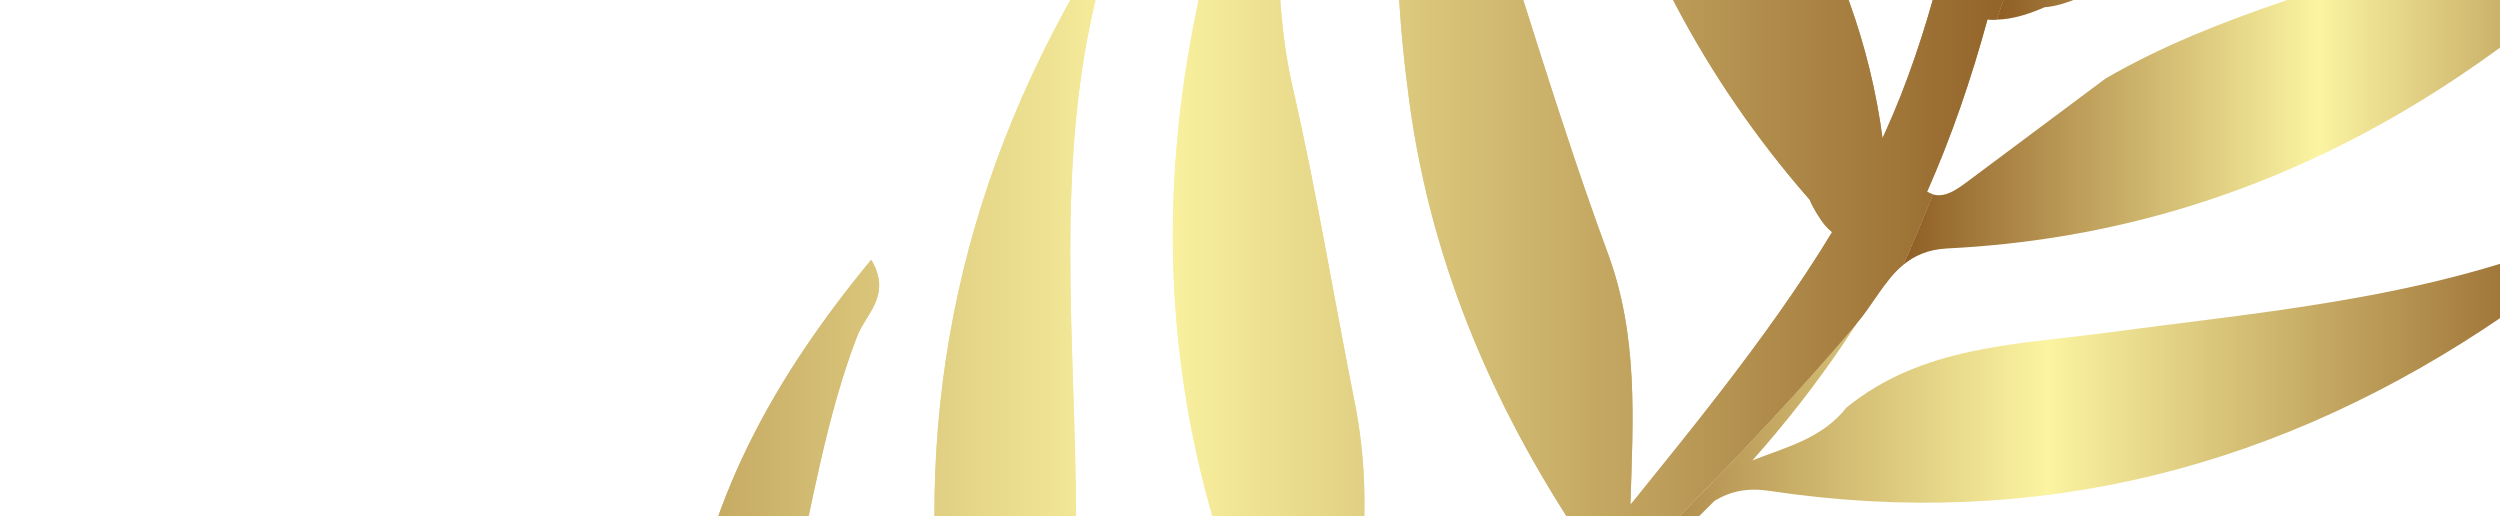
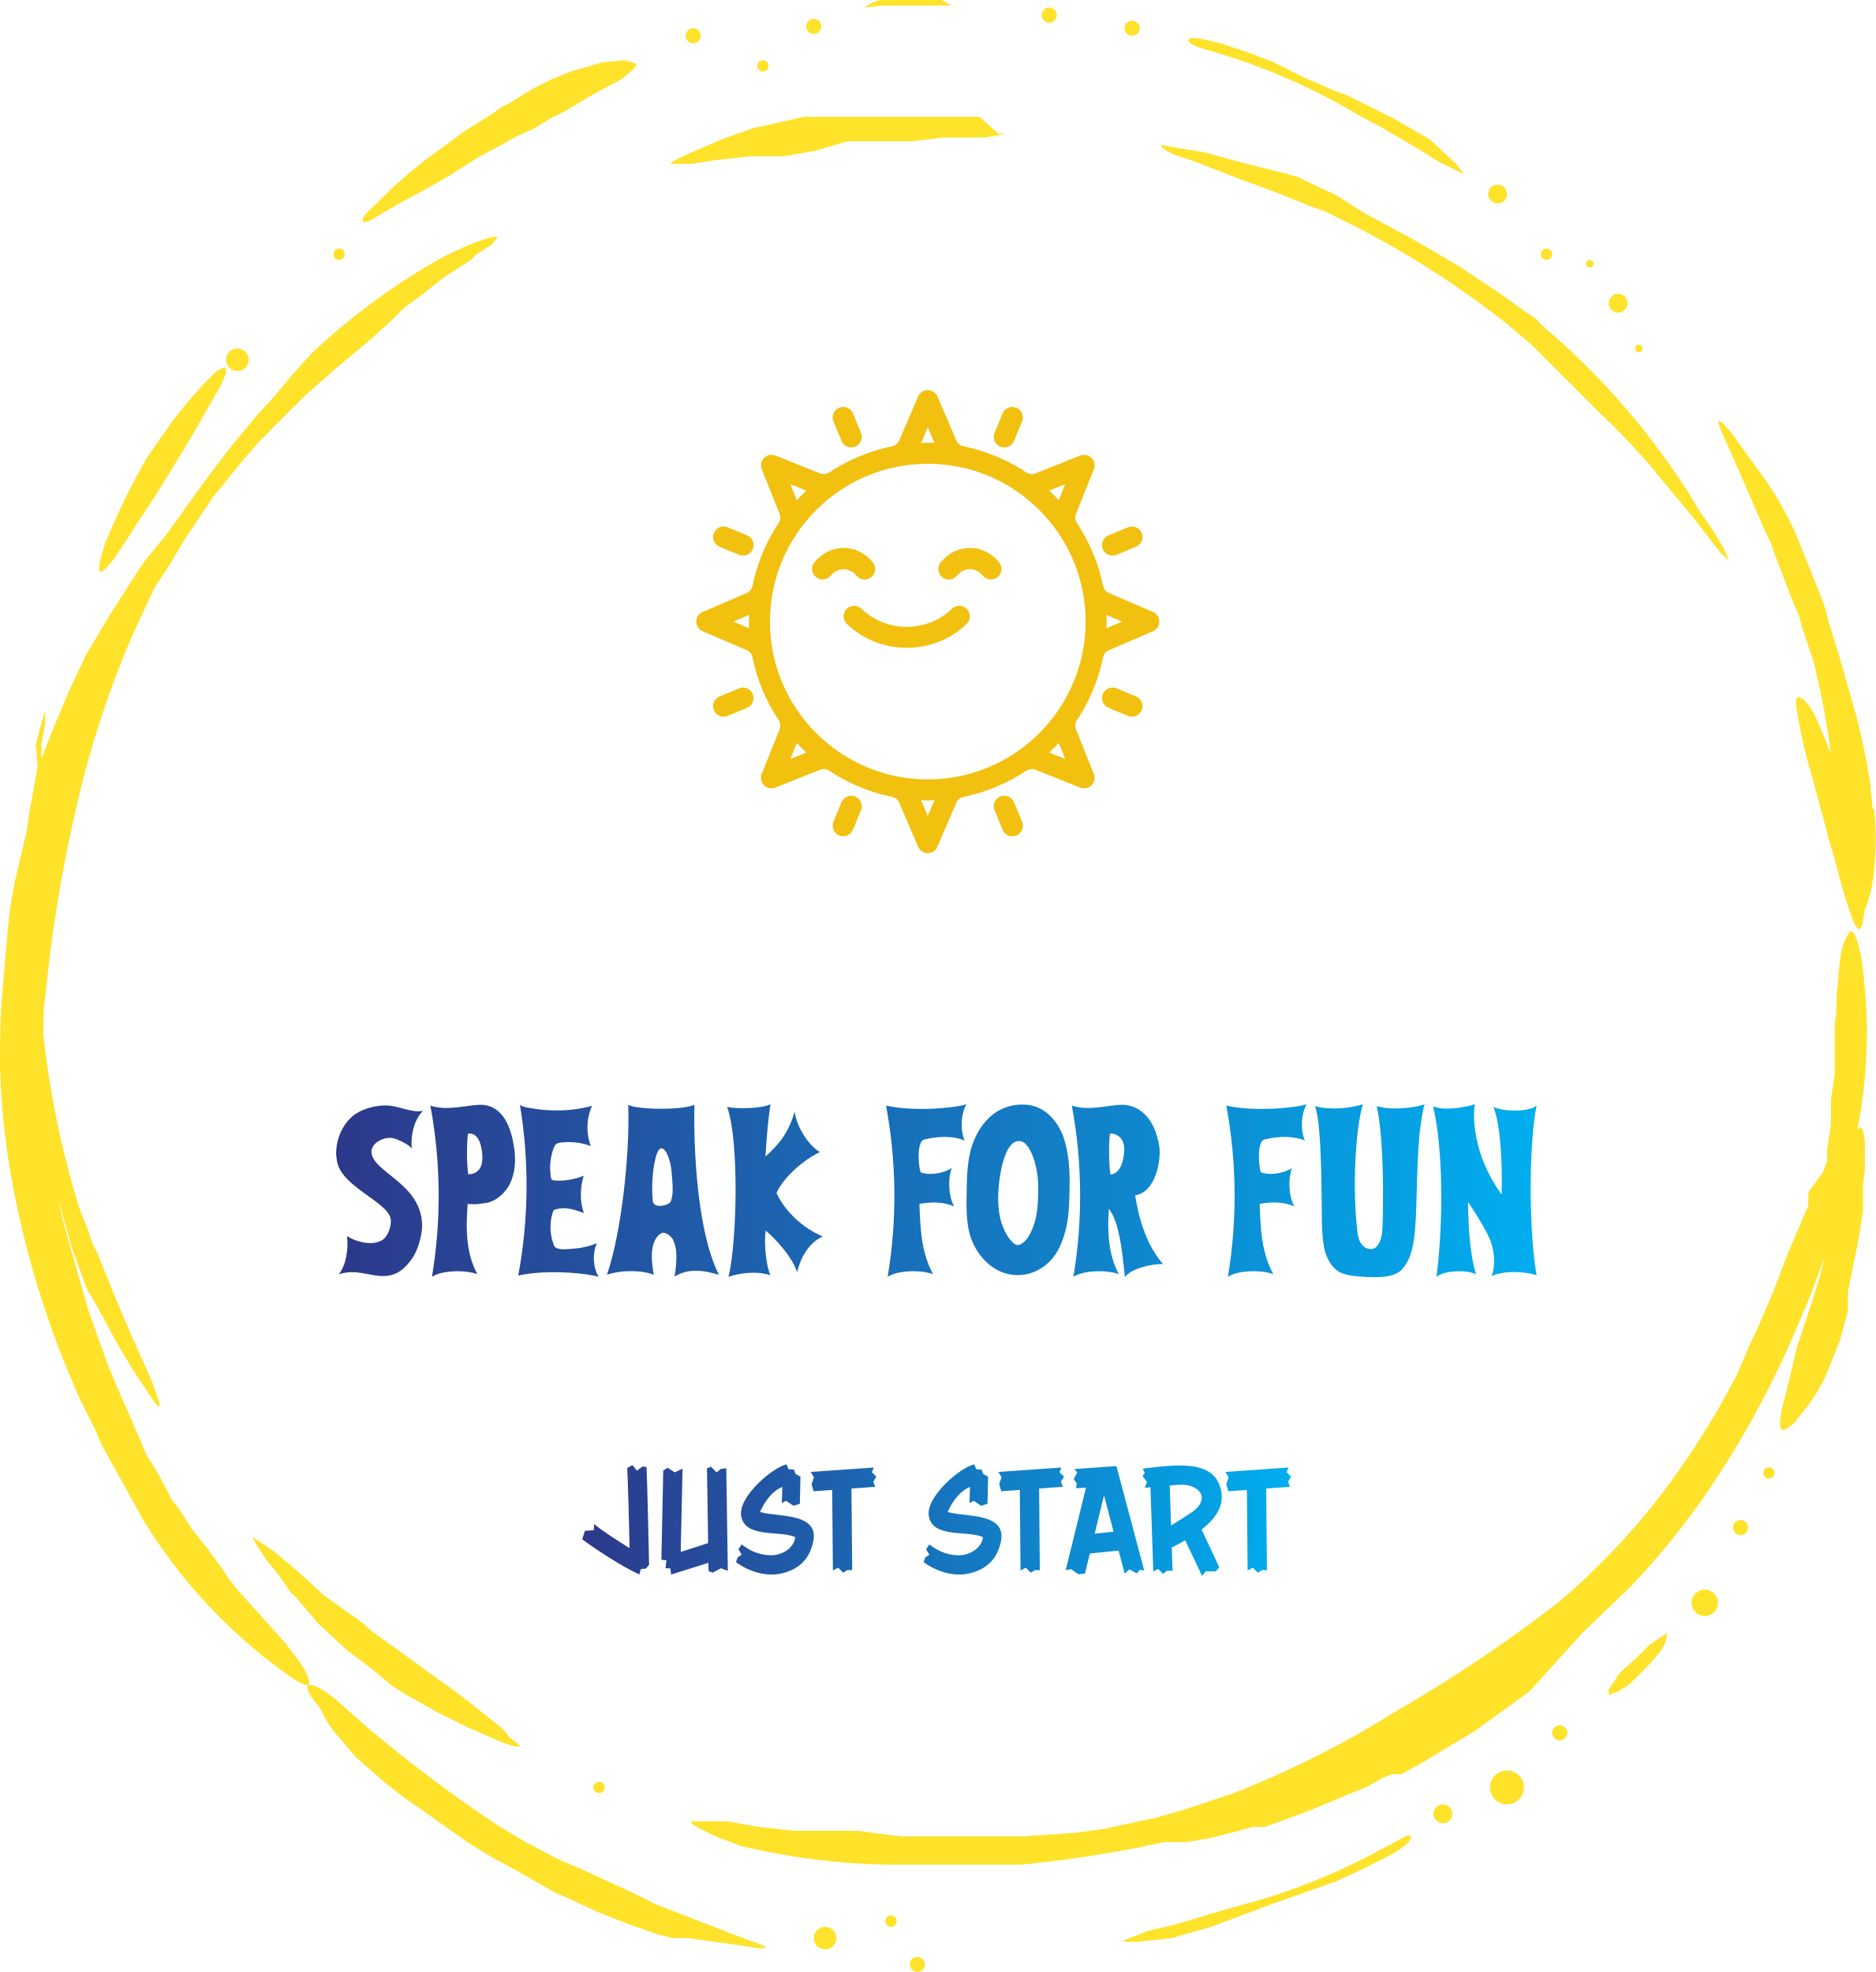
- <svg xmlns="http://www.w3.org/2000/svg" width="403.11" height="83.043" viewBox="0 0 403.11 83.043" class="css-1j8o68f">
+ <svg xmlns="http://www.w3.org/2000/svg" width="312.5" height="328.583" viewBox="0 0 312.5 328.583" class="css-1j8o68f">
  <defs id="SvgjsDefs1001">
    <linearGradient id="SvgjsLinearGradient1015">
-       <stop id="SvgjsStop1016" stop-color="#8f5e25" offset="0" />
-       <stop id="SvgjsStop1017" stop-color="#fbf4a1" offset="0.5" />
-       <stop id="SvgjsStop1018" stop-color="#8f5e25" offset="1" />
+       <stop id="SvgjsStop1016" stop-color="#2d388a" offset="0" />
+       <stop id="SvgjsStop1017" stop-color="#00aeef" offset="1" />
    </linearGradient>
-     <linearGradient id="SvgjsLinearGradient1019">
-       <stop id="SvgjsStop1020" stop-color="#8f5e25" offset="0" />
-       <stop id="SvgjsStop1021" stop-color="#fbf4a1" offset="0.5" />
-       <stop id="SvgjsStop1022" stop-color="#8f5e25" offset="1" />
-     </linearGradient>
-     <linearGradient id="SvgjsLinearGradient1023">
-       <stop id="SvgjsStop1024" stop-color="#8f5e25" offset="0" />
-       <stop id="SvgjsStop1025" stop-color="#fbf4a1" offset="0.5" />
-       <stop id="SvgjsStop1026" stop-color="#8f5e25" offset="1" />
-     </linearGradient>
-     <linearGradient id="SvgjsLinearGradient1027">
-       <stop id="SvgjsStop1028" stop-color="#8f5e25" offset="0" />
-       <stop id="SvgjsStop1029" stop-color="#fbf4a1" offset="0.5" />
-       <stop id="SvgjsStop1030" stop-color="#8f5e25" offset="1" />
+     <linearGradient id="SvgjsLinearGradient1018">
+       <stop id="SvgjsStop1019" stop-color="#2d388a" offset="0" />
+       <stop id="SvgjsStop1020" stop-color="#00aeef" offset="1" />
    </linearGradient>
  </defs>
-   <g id="SvgjsG1009" featurekey="inlineSymbolFeature-0" transform="matrix(4.877545,0,0,5.077545,0.2075456,-250.8877)" fill="url(#SvgjsLinearGradient1023)">
+   <g id="SvgjsG1007" featurekey="rootContainer" transform="matrix(3.138329,0,0,3.138329,0,-0.6276657)" fill="#ffe22a">
+     <g>
+       <path d="M99.4 43.1c0-.4-.1-.8-.1-1.2l-.2-1.2c-.2-1-.4-2-.7-3l-.4-1.4-.4-1.4-.5-1.6-.2-.8-.3-.8-.6-1.5-.6-1.5a13.7 13.7 0 0 0-.8-1.6l-.4-.7-.2-.3-.2-.3-1.8-2.5c-.9-1.1-1-1-.4.3s1.4 3.2 2.1 4.8l.3.6.2.6.5 1.3.5 1.3.3.7.2.7.6 1.8.4 1.8q.3 1.5.5 3c-.3-.7-.6-1.5-.9-2.1s-1.2-1.6-.9-.1l.2 1.1.3 1.3.2.7.2.7.4 1.5.4 1.5.4 1.4c.2.8.4 1.5.6 2.1s.6 1.9.8.8 0-.5.1-.6a7 7 0 0 0 .4-1.4 15.9 15.9 0 0 0 .1-3.9zM20 11.7l1.2-.7 1.3-.7.7-.4.7-.4 1.4-.9 1.3-.7.9-.5.9-.4.8-.5.8-.4 1.5-.9 1.5-.8.6-.5c.1-.1.2-.3.2-.3l-.6-.2-1.2.1-1.7.5-1 .4-1 .5-1.3.8-.4.2-.4.3-.8.5-.8.5-.8.6-1.1.8-1 .8-.9.8-.8.8c-1.1.9-.9 1.3 0 .7zM26.7 92l-1-.8-1.4-1.1-.7-.5-.7-.5-1.5-1.1-1.4-1-.4-.3-.3-.3-.7-.5-.7-.5-.7-.5-1.2-1.1-1.3-1.1-.4-.3-.9-.6.2.4.6.9.5.6.5.7.2.3.3.3 1.2 1.4 1.5 1.4.4.3.4.3.9.7.7.6.8.5 1.6.9 1.6.8 1.6.7c.7.3 1.2.4 1.2.3l-.2-.2-.3-.2zM6.1 29.8l.6-.9.7-1.1.4-.6.4-.6.8-1.3.8-1.3.7-1.2 1.2-2.1c.3-.6.4-1 .2-1l-.4.2-.3.3-.4.4-.8.9-.4.5-.4.5-.7 1-.7 1A37.7 37.7 0 0 0 5.6 29c-.6 1.8-.4 2 .5.8zM64.6 3a33.2 33.2 0 0 1 7.5 3.3l1.3.7 1.2.7 1 .6.8.5 1.2.6c.1 0 .1 0 0-.1l-.3-.4-1.4-1.3L74 6.5l-.8-.4-.8-.4-.8-.4-.8-.3-1.6-.7-1.6-.8-1.3-.5-1.5-.5c-.8-.2-1.6-.4-1.7-.2s.4.4 1.5.7zM46.8.5h3.7L50 .2h-3.2a1.8 1.8 0 0 0-.9.4z" />
+       <path d="M16.4 89.4a3.6 3.6 0 0 0-.6-1.1l-.6-.8-.8-.9-.9-1-.9-1-.4-.5-.2-.3-.2-.3-.8-1.1-.4-.5-.4-.5-.7-1.1-.4-.5-.3-.6-.6-1.1-.2-.3-.2-.3-.3-.7-.3-.7-.3-.7c-.4-.9-.8-1.8-1.2-2.8l-.5-1.4-.5-1.4-.2-.7-.2-.7-.4-1.4q-.6-2-1-4v.2l.4 1.4.5 1.8.8 2.2.4.7.4.7.8 1.5.9 1.5 1 1.5c.4.6.5.5.2-.3l-.3-.8-.4-.9-.8-1.8-.8-1.9-.2-.5-.2-.5-.4-1-.3-.6-.2-.6-.5-1.3a48.8 48.8 0 0 1-1.9-9.2v-.3c0-.5 0-1.1.1-1.6A76 76 0 0 1 4 43.3 52.2 52.2 0 0 1 7 34c.4-.9.8-1.7 1.2-2.6l.8-1.2.7-1.2.8-1.2.8-1.2c.6-.7 1.2-1.5 1.8-2.2l.7-.8.4-.4.4-.4.8-.8.4-.4.2-.2.2-.2 1.7-1.5 1.8-1.5 1.2-1.1.6-.6.7-.5 1.4-1.1L25 14l.3-.3.3-.2.5-.3.3-.4c0-.1-.5 0-1.5.4l-1.3.6a35.5 35.5 0 0 0-7 5.1l-1 1.1-.5.6-.5.6-1 1.1-1 1.2c-1.3 1.6-2.5 3.3-3.7 5L8 29.6l-.4.5-.2.3-.2.3-.7 1.1-.7 1.1-.6 1-.3.5-.3.5-.9 1.9-.8 1.9-.2.5-.2.5-.3.8v-.8l.2-1.1v-.7l-.2.7-.3 1.1.1 1.2-.2 1.1-.2 1.1-.2 1.3-.4 1.7c-.3 1.2-.5 2.4-.6 3.6S.2 52 .1 53.2 0 55.6 0 56.8a40.4 40.4 0 0 0 1 7.9 50.2 50.2 0 0 0 2.4 7.8l.8 1.9.9 1.8.2.5.2.4.5.9.5.9.5.9.6 1.1a28.1 28.1 0 0 0 7.5 8.1c.7.5 1.5 1 1.3.4z" />
+       <path d="M39.7 103.2l-4.9-1.9-.6-.3-.6-.3-1.3-.6-1.3-.6-.7-.3-.7-.3-1.7-.9-1.5-.9a76.3 76.3 0 0 1-6.8-5.1l-1.7-1.5c-1.3-1.1-2-1.1-1.3-.1l.4.5a6.8 6.8 0 0 0 .7 1.2l1.2 1.4 1.6 1.4.9.7 1 .7 2.4 1.7 1.3.8 1.3.7 1.4.8.7.4.7.3 1.5.7 1.5.6 1.7.6.8.2h.8l2.9.4c1.6.3 1.6.1.3-.3zM62.3 8.4l.9.3.8.3 1.8.7 1.9.7.5.2.5.2 1 .4.6.2.6.3 1.2.6a48.6 48.6 0 0 1 7.9 5.1l1.3 1.1.6.6.6.6 1.2 1.2.3.3.3.3.6.6a37.1 37.1 0 0 1 2.6 2.7l2.4 2.9.7.9.7.9.5.5-.3-.7-.6-1-.7-1-.6-1-.6-.9a38.9 38.9 0 0 0-7-7.8l-.5-.5-.6-.4-1.1-.8-.6-.4-.6-.4-1.2-.8-1.2-.7-1.2-.7-1.3-.7-1.3-.7-1.4-.9-2.1-1-.7-.2-.8-.2-1.6-.4-1.8-.5-1.8-.3c-.8-.2-.7 0 .1.4zm36.3 51.8a26.8 26.8 0 0 0 .2-9.2c-.2-.9-.4-1.7-.7-1.2a3.5 3.5 0 0 0-.4 1.2c0 .3-.1.6-.1 1s-.1.7-.1 1.2 0 .9-.1 1.3v2.7l-.2 1.4v1.3l-.2 1.3v.6l-.2.6-.8 1.1v.7l-.3.7-.3.7-.3.7c-.4.9-.7 1.9-1.1 2.8l-.6 1.4-.6 1.3-.3.7-.3.7-.7 1.3a42.9 42.9 0 0 1-3.9 5.8 38.5 38.5 0 0 1-4.9 5 76.1 76.1 0 0 1-8.5 5.7 52.1 52.1 0 0 1-8.7 4.4l-2.7.9-1.4.4-1.4.3-1.4.3-1.4.2-2.9.2h-6.5l-2.3-.3h-3.4l-1.8-.2-1.7-.3h-1.9c-.1.1.4.4 1.3.8l1.3.5a35.5 35.5 0 0 0 8.7 1h6.2c2.1-.2 4.1-.5 6.2-.9l1.4-.3H63l1.2-.2 1.2-.3 1.1-.3h.6l.6-.2 1.9-.7 1.9-.8.5-.2.5-.2.9-.5.5-.2h.5l.9-.5 1.5-.9 1.5-.9 2.9-2.1 2.8-3.1 2.6-2.5a40.3 40.3 0 0 0 4.9-6.3 50.4 50.4 0 0 0 3.8-7.2l.8-1.9.7-1.9.2-.5v-.2l-.4 1.6-.3 1-.3.9-.3.9-.3.9-.4 1.7-.4 1.6a3.5 3.5 0 0 0-.1.7c0 .2 0 .3.1.4s.3-.1.6-.3l.8-1a10.6 10.6 0 0 0 .9-1.5l.4-1 .4-1 .4-1.5v-1l.2-1 .2-1 .2-1 .2-1.3v-1.2c0-.4.1-.8.1-1.2V61c0-.3-.1-1.3-.4-.8zM35.9 8.9h.8l1.3-.2 1.8-.2h1.8l1.7-.3 1.7-.5h3.4l1.7-.2h2.2l1.1-.2H53l-1-.9h-9.3l-.9.2L40 7l-1.7.6-1.6.7c-.7.3-1.1.5-1.1.6zm37.4 89.5a33.3 33.3 0 0 1-7.6 3l-1.4.4-1.3.4-1.1.3-.9.2-1.3.5c-.1.1 0 .1.1.1h.6l1.8-.2 2.1-.6.8-.3.8-.3.8-.3.8-.3 1.7-.6 1.7-.6 1.3-.6 1.4-.7c.8-.4 1.4-.9 1.3-1.1s-.6.2-1.6.7zm14.3-10.9l-.7.7-.9.8-.4.6-.2.3v.3l.5-.2.5-.3a14.4 14.4 0 0 0 1.8-1.9 1.8 1.8 0 0 0 .3-.9z" />
+       <circle cx="43.8" cy="103.1" r=".6" />
+       <circle cx="48.7" cy="104.5" r=".4" />
+       <circle cx="31.8" cy="95.1" r=".3" />
+       <circle cx="47.3" cy="102.2" r=".3" />
+       <circle cx="76.6" cy="96.5" r=".5" />
+       <circle cx="80" cy="95.1" r=".9" />
+       <circle cx="82.8" cy="92.2" r=".4" />
+       <circle cx="90.5" cy="85.3" r=".7" />
+       <circle cx="92.4" cy="81.3" r=".4" />
+       <circle cx="93.9" cy="78.4" r=".3" />
+       <circle cx="43.2" cy="1.6" r=".4" />
+       <circle cx="36.8" cy="2.1" r=".4" />
+       <circle cx="40.5" cy="3.7" r=".3" />
+       <circle cx="55.7" cy="1" r=".4" />
+       <circle cx="60.1" cy="1.7" r=".4" />
+       <circle cx="79.5" cy="10.5" r=".5" />
+       <circle cx="82.1" cy="13.7" r=".3" />
+       <circle cx="85.9" cy="16.3" r=".5" />
+       <circle cx="87" cy="18.7" r=".2" />
+       <circle cx="84.4" cy="14.2" r=".2" />
+       <circle cx="18" cy="13.7" r=".3" />
+       <circle cx="12.6" cy="19.3" r=".6" />
+     </g>
+   </g>
+   <g id="SvgjsG1008" featurekey="symbolFeature-0" transform="matrix(1.753247,0,0,1.753247,116,65)" fill="#f2c00f">
    <g>
      <g>
-         <path d="M38.126,76.032c3.149,6.9,8.575,11.414,15.378,14.324c2.016,0.862,4.113,1.76,6.392,1.831    c0.262-0.139,0.524-0.278,0.785-0.417c0.218,0.123,0.437,0.243,0.661,0.358c-4.939-2.546-8.471-6.68-12.191-10.527    c-2.578-2.667-5.224-5.031-8.777-6.109c-0.748,0.205-1.498,0.383-2.251,0.536C38.124,76.028,38.125,76.03,38.126,76.032z" />
-         <path d="M45.216,73.857c0.827,0.796,1.334,1.882,2.202,2.632c7.161,6.189,15.519,9.196,24.95,9.14    c1.011-0.006,2.261,0.367,3.231-0.509c-0.123-0.183-0.177-0.364-0.269-0.385c-5.894-1.379-10.922-4.573-16.012-7.634    c-3.753-2.258-7.566-4.341-12.133-4.121c0.061-0.031,0.116-0.07,0.177-0.101c-0.918,0.435-1.853,0.835-2.799,1.206    C44.779,74.004,45.002,73.942,45.216,73.857z" />
-         <path d="M49.413,71.649c0.518-0.356,1.026-0.724,1.495-1.14c0.079,0.033,0.156,0.065,0.223,0.096    c4.009,1.859,8.207,2.948,12.641,3.05c2.083,0.256,4.146,0.118,6.198-0.281c4.272-0.399,8.231-1.84,12.511-3.636    c-0.711-0.249-1.057-0.504-1.351-0.453c-5.68,0.965-11.234-0.191-16.827-0.885c-3.641-0.452-7.334-1.011-10.861,0.677    c-0.526,0.428-1.049,0.793-1.546,0.456c0.25-0.273,0.492-0.56,0.72-0.858c1.425-1.015,2.771-2.141,4.026-3.363    c0.54-0.307,1.086-0.418,1.837-0.309c8.8,1.266,16.892-0.719,24.288-5.594c1.049-0.691,2.274-1.198,3.052-2.469    c-0.396,0.032-0.696-0.01-0.944,0.084c-4.949,1.894-10.172,2.295-15.364,2.963c-2.917,0.374-6.002,0.41-8.511,2.366    c-0.812,0.99-2.001,1.258-3.11,1.678c1.081-1.165,2.086-2.4,3-3.695c0.142-0.201,0.278-0.404,0.413-0.607    C57.596,63.927,53.449,67.753,49.413,71.649z" />
-         <path d="M81.586,47.473c-4.016,1.438-8.248,2.331-12.021,4.431c-1.509,1.081-3.017,2.163-4.525,3.244    c-0.448,0.322-0.896,0.636-1.377,0.353c0.064,0.038,0.128,0.064,0.192,0.081c-0.313,0.753-0.638,1.498-0.977,2.236    c-0.003,0.002-0.004,0.005-0.007,0.007c0.366-0.289,0.821-0.494,1.458-0.524c10.456-0.498,18.713-5.463,25.706-12.913    c0.373-0.398,0.319-0.746,0.029-1.272C87.334,44.747,84.636,46.381,81.586,47.473z" />
-         <path d="M19.653,75.022c-0.006-0.019-0.018-0.034-0.025-0.053c0.058,0.165,0.101,0.337,0.109,0.53    c0.1,2.663,1.467,4.882,2.601,7.161c1.23,2.477,5.35,5.87,7.859,6.426c-3.43-4.042-4.944-8.84-7.41-13.128    c0.507,0.155,1.041,0.242,1.542,0.316c1.347,0.2,2.727,0.264,4.084,0.361c0.014,0.042,0.03,0.082,0.043,0.125    c1.562,5.314,4.666,9.574,8.97,12.969c3.049,2.403,6.386,4.295,10.138,5.271c0.301-0.486,0.136-0.75-0.097-0.898    c-2.65-1.686-4.303-4.312-6.338-6.591c-3.203-3.585-5.223-8.245-9.558-10.807c0.41-0.011,0.819-0.038,1.227-0.065    c-1.269,0.028-2.553-0.03-3.852-0.182C25.993,76.112,22.844,75.355,19.653,75.022z" />
-         <path d="M65.963,50.034c0.531-0.004,1.097-0.188,1.589-0.394c0.701-0.041,1.615-0.506,2.077-0.723    c0.187-0.087,0.369-0.187,0.547-0.29c10.881-4.444,19.208-14.474,21.525-21.413c-1.35,0.573-1.979,1.769-2.864,2.607    c-4.504,4.259-9.911,7.232-14.95,10.724c-2.795,1.939-5.161,4.225-6.772,7.223c-0.343,0.309-0.703,0.602-1.085,0.862    c0.2-0.135,0.392-0.28,0.58-0.432C66.394,48.814,66.179,49.426,65.963,50.034z" />
-         <path d="M67.568,41.174c0.15-0.236,0.364-0.451,0.681-0.634c4-2.31,6.901-5.78,9.318-9.594c2.493-3.936,4.079-8.28,4.56-13.027    c-3.546,7.73-11.188,12.461-14.603,20.741c0.006-0.164,0.014-0.328,0.018-0.492c0.009-0.374,0.014-0.763,0.012-1.158    c0.09-1.258,0.115-2.712-0.371-3.889c0.254-0.493,0.625-0.975,1.146-1.45c1.224-1.116,2.05-2.706,2.929-4.157    c3.377-5.576,5.094-11.654,5.326-18.159c0.013-0.39,0.282-0.92-0.323-1.058c-0.475-0.109-0.468,0.302-0.544,0.671    c-1.045,5.017-4.001,9.162-6.249,13.63c-0.834,1.658-1.729,3.308-2.811,5.359c0.472,4.382,0.813,8.782,0.915,13.218L67.568,41.174    z" />
-         <path opacity="0.8" d="M66.654,27.954c-0.078,0.149-0.155,0.295-0.236,0.447C66.5,28.244,66.574,28.107,66.654,27.954    L66.654,27.954z" />
-         <path opacity="0.8" d="M44.122,74.262c0.148-0.056,0.293-0.12,0.44-0.177c-0.445,0.164-0.893,0.322-1.344,0.466    C43.519,74.453,43.823,74.367,44.122,74.262z" />
-         <path opacity="0.8" d="M38.122,76.026C38.123,76.026,38.123,76.026,38.122,76.026c-0.019-0.043-0.038-0.083-0.057-0.122    C38.085,75.943,38.103,75.984,38.122,76.026z" />
-         <path opacity="0.8" d="M61.306,59.729c0.013-0.019,0.026-0.038,0.038-0.057C61.331,59.692,61.318,59.711,61.306,59.729    C61.305,59.73,61.305,59.729,61.306,59.729z" />
-         <path opacity="0.8" d="M47.449,72.839c0.187-0.097,0.357-0.218,0.541-0.321c-0.211,0.118-0.413,0.25-0.629,0.36    C47.391,72.865,47.42,72.853,47.449,72.839z" />
-         <path opacity="0.8" d="M65.96,50.043c0.001-0.003,0.002-0.006,0.003-0.009c-0.102,0.001-0.204,0.006-0.302-0.008    C65.758,50.041,65.859,50.045,65.96,50.043z" />
-         <path opacity="0.8" d="M32.806,76.639c0.004,0,0.009-0.001,0.013-0.001c-0.008,0.001-0.016,0.001-0.024,0.001    C32.799,76.639,32.802,76.639,32.806,76.639z" />
-         <path opacity="0.8" d="M40.383,75.488c-0.071-0.022-0.142-0.047-0.214-0.068c0.071,0.02,0.135,0.049,0.205,0.07    C40.377,75.49,40.38,75.489,40.383,75.488z" />
-         <path opacity="0.8" d="M49.346,71.714c0.022-0.022,0.045-0.043,0.067-0.065c-0.05,0.035-0.095,0.077-0.146,0.111    C49.292,71.744,49.32,71.731,49.346,71.714z" />
-         <path d="M63.856,55.582c-0.064-0.017-0.128-0.043-0.192-0.081c0.812-1.766,1.465-3.597,1.997-5.475    c0.098,0.015,0.2,0.009,0.302,0.008c0.216-0.609,0.431-1.22,0.648-1.834c-0.188,0.151-0.381,0.296-0.58,0.432    c0.226-0.904,0.43-1.819,0.609-2.744c0.254-1.308,0.468-2.627,0.624-3.951c0.033-0.134,0.071-0.266,0.12-0.394    c0.004-0.01,0.01-0.019,0.014-0.029c0.047-0.117,0.1-0.231,0.169-0.341l0.001-0.002c-0.102-4.436-0.443-8.836-0.915-13.218    c-0.08,0.152-0.154,0.29-0.236,0.447C64.011,20.111,59.89,13.07,58.68,5c-0.672,0.25-0.664,0.616-0.699,0.972    c-0.478,4.887-0.224,9.732,1.126,14.458c1.336,4.679,3.219,9.121,6.084,13.122c0.947,1.322,1.203,2.945,0.822,5.008    c-3.284-5.597-7.527-10.158-10.09-15.84c0.131,7.964,3.467,14.448,9.075,19.894c0.029-0.019,0.058-0.032,0.087-0.045    c0.066,0.195,0.128,0.39,0.195,0.584c0.007,0.03,0.013,0.061,0.021,0.091c0.004,0.024,0.009,0.048,0.013,0.073    c-0.025,0.121-0.048,0.242-0.075,0.363c-0.73,3.409-1.474,6.796-2.974,9.963c-0.024,0.051-0.05,0.101-0.074,0.153    c-0.413-2.967-1.452-5.691-3.08-8.309c-1.952-3.141-3.561-6.507-5.163-9.849c-0.82-1.71-0.965-3.707-1.98-5.639    c-1.352,8.205,0.667,17.911,7.815,25.756c0.045,0.106,0.098,0.21,0.161,0.312c0.096,0.159,0.321,0.533,0.56,0.695    c0.006,0.008,0.01,0.017,0.016,0.026c-1.103,1.748-2.357,3.407-3.643,5.013c-0.949,1.184-1.929,2.343-2.904,3.505    c-0.038,0.046-0.078,0.089-0.117,0.135c0.087-2.677,0.27-5.342-0.747-7.99c-1.553-4.042-2.811-8.197-4.215-12.297    c-0.786-2.297-0.716-4.771-1.513-7.092c-1.421,4.841-1.529,9.732-0.822,14.658c0.755,5.265,2.917,9.933,5.96,14.212    c-0.465,0.517-0.917,1.045-1.313,1.612c-2.285,1.429-4.728,2.608-7.269,3.556c0.983-3.245,1.509-6.529,0.801-9.93    c-0.692-3.328-1.258-6.684-2.047-9.987c-0.742-3.098-0.363-6.253-0.613-9.421c-0.256,0.11-0.459,0.132-0.494,0.22    c-3.797,9.583-4.048,19.086,0.723,28.446c0.191,0.374,0.436,0.728,0.535,1.065c-1.144,0.394-2.306,0.741-3.48,1.05    c-0.681,0.133-1.359,0.294-2.019,0.401c-1.231,0.199-2.469,0.323-3.711,0.4c0.042-0.201,0.132-0.433,0.244-0.688    c1.096-2.474,1.654-5.008,1.652-7.791c-0.008-5.621-0.745-11.297,0.751-16.86c0.032-0.118-0.22-0.312-0.38-0.524    c-4.34,7.011-5.877,14.51-4.636,22.576c0.174,1.134,1.247,2.363,0.94,3.358c-1.54,0.057-3.082,0.022-4.621,0    c-0.766-0.011-1.529-0.069-2.289-0.164c-0.311-0.04-0.622-0.107-0.933-0.178c-0.2-0.147-0.434-0.256-0.688-0.337    c0.102-0.256,0.312-0.577,0.62-0.972c1.041-1.334,1.489-3.005,1.886-4.679c0.636-2.684,1.086-5.421,2.121-8.009    c0.277-0.693,1.157-1.292,0.46-2.416c-3.205,3.728-5.548,7.722-6.152,12.601c-0.252,2.034-0.364,2.87-1.083,3.188    c-0.332-0.021-0.649-0.045-0.932-0.09c-1.552-0.249-3.079-0.712-4.578-1.172c-1.353-0.414-2.699-0.852-4.043-1.291    c-1.165-0.381-2.503-0.77-3.519-1.471c-0.048-0.033-0.089,0.031-0.116,0.123c-0.005-0.002-0.01-0.004-0.015-0.006    c0.005,0.003,0.009,0.006,0.014,0.009c-0.04,0.135-0.051,0.332-0.016,0.386c0.591,0.878,1.864,1.201,2.798,1.584    c1.368,0.56,2.788,1.037,4.192,1.504c0.015,0.005,0.03,0.011,0.044,0.015c0.038,0.012,0.075,0.025,0.113,0.038    c1.203,0.399,2.421,0.763,3.653,1.063c0.106,0.118,0.199,0.243,0.285,0.373c0.018,0.028,0.035,0.058,0.052,0.087    c0.069,0.115,0.126,0.237,0.171,0.365c0.007,0.019,0.019,0.034,0.025,0.053c3.191,0.333,6.341,1.09,9.291,1.435    c1.299,0.152,2.583,0.209,3.852,0.182c0.008,0,0.016-0.001,0.024-0.001c0.838-0.056,1.672-0.145,2.507-0.26    c0.094-0.013,0.189-0.028,0.283-0.042c0.818-0.119,1.636-0.259,2.456-0.432c0.019,0.038,0.038,0.079,0.057,0.122    c0.753-0.153,1.503-0.331,2.251-0.536c-0.07-0.021-0.134-0.05-0.205-0.07c0.74-0.182,1.487-0.389,2.232-0.609    c0.274-0.081,0.545-0.173,0.817-0.261c0.452-0.145,0.899-0.302,1.344-0.466c0.947-0.371,1.881-0.77,2.799-1.206    c0.216-0.111,0.417-0.242,0.629-0.36c0.433-0.242,0.867-0.484,1.277-0.758c0.051-0.034,0.095-0.076,0.146-0.111    c4.036-3.897,8.183-7.722,11.892-11.919c0.013-0.019,0.026-0.038,0.039-0.057c0.126-0.139,0.241-0.288,0.354-0.44    c0.093-0.126,0.185-0.254,0.277-0.382c0.037-0.052,0.076-0.104,0.113-0.156c0.1-0.138,0.205-0.272,0.314-0.401    c0.019-0.022,0.036-0.046,0.055-0.068c0.127-0.145,0.263-0.28,0.415-0.401c0.003-0.002,0.004-0.005,0.007-0.007    C63.218,57.08,63.543,56.334,63.856,55.582z" />
-         <path opacity="0.8" d="M63.856,55.582c-0.064-0.017-0.128-0.043-0.192-0.081c0.812-1.766,1.465-3.597,1.997-5.475    c0.098,0.015,0.2,0.009,0.302,0.008c0.216-0.609,0.431-1.22,0.648-1.834c-0.188,0.151-0.381,0.296-0.58,0.432    c0.226-0.904,0.43-1.819,0.609-2.744c0.254-1.308,0.468-2.627,0.624-3.951c0.033-0.134,0.071-0.266,0.12-0.394    c0.004-0.01,0.01-0.019,0.014-0.029c0.047-0.117,0.1-0.231,0.169-0.341l0.001-0.002c-0.102-4.436-0.443-8.836-0.915-13.218    c-0.08,0.152-0.154,0.29-0.236,0.447C64.011,20.111,59.89,13.07,58.68,5c-0.672,0.25-0.664,0.616-0.699,0.972    c-0.478,4.887-0.224,9.732,1.126,14.458c1.336,4.679,3.219,9.121,6.084,13.122c0.947,1.322,1.203,2.945,0.822,5.008    c-3.284-5.597-7.527-10.158-10.09-15.84c0.131,7.964,3.467,14.448,9.075,19.894c0.029-0.019,0.058-0.032,0.087-0.045    c0.066,0.195,0.128,0.39,0.195,0.584c0.007,0.03,0.013,0.061,0.021,0.091c0.004,0.024,0.009,0.048,0.013,0.073    c-0.025,0.121-0.048,0.242-0.075,0.363c-0.73,3.409-1.474,6.796-2.974,9.963c-0.024,0.051-0.05,0.101-0.074,0.153    c-0.413-2.967-1.452-5.691-3.08-8.309c-1.952-3.141-3.561-6.507-5.163-9.849c-0.82-1.71-0.965-3.707-1.98-5.639    c-1.352,8.205,0.667,17.911,7.815,25.756c0.045,0.106,0.098,0.21,0.161,0.312c0.096,0.159,0.321,0.533,0.56,0.695    c0.006,0.008,0.01,0.017,0.016,0.026c-1.103,1.748-2.357,3.407-3.643,5.013c-0.949,1.184-1.929,2.343-2.904,3.505    c-0.038,0.046-0.078,0.089-0.117,0.135c0.087-2.677,0.27-5.342-0.747-7.99c-1.553-4.042-2.811-8.197-4.215-12.297    c-0.786-2.297-0.716-4.771-1.513-7.092c-1.421,4.841-1.529,9.732-0.822,14.658c0.755,5.265,2.917,9.933,5.96,14.212    c-0.465,0.517-0.917,1.045-1.313,1.612c-2.285,1.429-4.728,2.608-7.269,3.556c0.983-3.245,1.509-6.529,0.801-9.93    c-0.692-3.328-1.258-6.684-2.047-9.987c-0.742-3.098-0.363-6.253-0.613-9.421c-0.256,0.11-0.459,0.132-0.494,0.22    c-3.797,9.583-4.048,19.086,0.723,28.446c0.191,0.374,0.436,0.728,0.535,1.065c-1.144,0.394-2.306,0.741-3.48,1.05    c-0.681,0.133-1.359,0.294-2.019,0.401c-1.231,0.199-2.469,0.323-3.711,0.4c0.042-0.201,0.132-0.433,0.244-0.688    c1.096-2.474,1.654-5.008,1.652-7.791c-0.008-5.621-0.745-11.297,0.751-16.86c0.032-0.118-0.22-0.312-0.38-0.524    c-4.34,7.011-5.877,14.51-4.636,22.576c0.174,1.134,1.247,2.363,0.94,3.358c-1.54,0.057-3.082,0.022-4.621,0    c-0.766-0.011-1.529-0.069-2.289-0.164c-0.311-0.04-0.622-0.107-0.933-0.178c-0.2-0.147-0.434-0.256-0.688-0.337    c0.102-0.256,0.312-0.577,0.62-0.972c1.041-1.334,1.489-3.005,1.886-4.679c0.636-2.684,1.086-5.421,2.121-8.009    c0.277-0.693,1.157-1.292,0.46-2.416c-3.205,3.728-5.548,7.722-6.152,12.601c-0.252,2.034-0.364,2.87-1.083,3.188    c-0.332-0.021-0.649-0.045-0.932-0.09c-1.552-0.249-3.079-0.712-4.578-1.172c-1.353-0.414-2.699-0.852-4.043-1.291    c-1.165-0.381-2.503-0.77-3.519-1.471c-0.048-0.033-0.089,0.031-0.116,0.123c-0.005-0.002-0.01-0.004-0.015-0.006    c0.005,0.003,0.009,0.006,0.014,0.009c-0.04,0.135-0.051,0.332-0.016,0.386c0.591,0.878,1.864,1.201,2.798,1.584    c1.368,0.56,2.788,1.037,4.192,1.504c0.015,0.005,0.03,0.011,0.044,0.015c0.038,0.012,0.075,0.025,0.113,0.038    c1.203,0.399,2.421,0.763,3.653,1.063c0.106,0.118,0.199,0.243,0.285,0.373c0.018,0.028,0.035,0.058,0.052,0.087    c0.069,0.115,0.126,0.237,0.171,0.365c0.007,0.019,0.019,0.034,0.025,0.053c3.191,0.333,6.341,1.09,9.291,1.435    c1.299,0.152,2.583,0.209,3.852,0.182c0.008,0,0.016-0.001,0.024-0.001c0.838-0.056,1.672-0.145,2.507-0.26    c0.094-0.013,0.189-0.028,0.283-0.042c0.818-0.119,1.636-0.259,2.456-0.432c0.019,0.038,0.038,0.079,0.057,0.122    c0.753-0.153,1.503-0.331,2.251-0.536c-0.07-0.021-0.134-0.05-0.205-0.07c0.74-0.182,1.487-0.389,2.232-0.609    c0.274-0.081,0.545-0.173,0.817-0.261c0.452-0.145,0.899-0.302,1.344-0.466c0.947-0.371,1.881-0.77,2.799-1.206    c0.216-0.111,0.417-0.242,0.629-0.36c0.433-0.242,0.867-0.484,1.277-0.758c0.051-0.034,0.095-0.076,0.146-0.111    c4.036-3.897,8.183-7.722,11.892-11.919c0.013-0.019,0.026-0.038,0.039-0.057c0.126-0.139,0.241-0.288,0.354-0.44    c0.093-0.126,0.185-0.254,0.277-0.382c0.037-0.052,0.076-0.104,0.113-0.156c0.1-0.138,0.205-0.272,0.314-0.401    c0.019-0.022,0.036-0.046,0.055-0.068c0.127-0.145,0.263-0.28,0.415-0.401c0.003-0.002,0.004-0.005,0.007-0.007    C63.218,57.08,63.543,56.334,63.856,55.582z" />
-         <path opacity="0.4" d="M59.876,92.197c0.079,0.003,0.159-0.002,0.238-0.001c-0.073,0-0.145-0.007-0.218-0.01    C59.889,92.19,59.882,92.194,59.876,92.197z" />
-         <path d="M59.896,92.187c0.073,0.002,0.145,0.009,0.218,0.01c0.098,0.001,0.197,0.001,0.296-0.001    c0.308-0.008,0.617-0.025,0.932-0.068c-0.224-0.115-0.443-0.235-0.661-0.358C60.42,91.909,60.158,92.048,59.896,92.187z" />
-         <path opacity="0.4" d="M59.896,92.187c0.073,0.002,0.145,0.009,0.218,0.01c0.098,0.001,0.197,0.001,0.296-0.001    c0.308-0.008,0.617-0.025,0.932-0.068c-0.224-0.115-0.443-0.235-0.661-0.358C60.42,91.909,60.158,92.048,59.896,92.187z" />
+         <path d="M16,18c0.225,0,0.451-0.075,0.637-0.23c0.425-0.352,0.485-0.982,0.132-1.408C16.042,15.484,15.059,15,14,15    s-2.042,0.484-2.77,1.362c-0.353,0.425-0.293,1.056,0.132,1.408c0.425,0.353,1.056,0.292,1.408-0.132    c0.682-0.822,1.778-0.822,2.46,0C15.428,17.876,15.713,18,16,18z" />
+         <path d="M26,15c-1.059,0-2.042,0.484-2.77,1.362c-0.353,0.425-0.293,1.056,0.132,1.408c0.425,0.353,1.055,0.292,1.408-0.132    c0.682-0.822,1.778-0.822,2.46,0C27.428,17.876,27.713,18,28,18c0.225,0,0.451-0.075,0.637-0.23    c0.425-0.352,0.485-0.982,0.132-1.408C28.042,15.484,27.059,15,26,15z" />
+         <path d="M24.305,20.781c-2.374,2.292-6.236,2.292-8.61,0c-0.397-0.383-1.03-0.372-1.414,0.024    c-0.384,0.397-0.373,1.03,0.024,1.414c1.57,1.516,3.632,2.274,5.695,2.274s4.125-0.758,5.695-2.274    c0.397-0.384,0.408-1.017,0.024-1.414C25.336,20.409,24.703,20.397,24.305,20.781z" />
+         <path d="M4.063,28.347l-1.848,0.765c-0.51,0.211-0.752,0.796-0.541,1.307c0.159,0.385,0.532,0.618,0.924,0.618    c0.127,0,0.257-0.025,0.382-0.077l1.848-0.765c0.51-0.211,0.752-0.796,0.541-1.307C5.159,28.378,4.575,28.136,4.063,28.347z" />
+         <path d="M39.554,15.729c0.128,0,0.258-0.025,0.383-0.077l1.848-0.765c0.51-0.211,0.752-0.796,0.541-1.307    c-0.211-0.51-0.798-0.75-1.307-0.541l-1.848,0.765c-0.51,0.211-0.752,0.796-0.541,1.307    C38.789,15.497,39.162,15.729,39.554,15.729z" />
+         <path d="M15.112,38.63c-0.513-0.211-1.096,0.031-1.307,0.541l-0.765,1.848c-0.211,0.51,0.031,1.095,0.541,1.307    c0.125,0.052,0.255,0.077,0.382,0.077c0.393,0,0.765-0.233,0.924-0.618l0.765-1.848C15.864,39.426,15.622,38.841,15.112,38.63z" />
+         <path d="M28.888,5.37c0.125,0.052,0.255,0.077,0.382,0.077c0.393,0,0.765-0.233,0.924-0.618l0.765-1.848    c0.211-0.51-0.031-1.095-0.541-1.307c-0.512-0.212-1.096,0.031-1.307,0.541l-0.765,1.848C28.136,4.574,28.378,5.159,28.888,5.37z" />
+         <path d="M30.195,39.171c-0.211-0.51-0.794-0.752-1.307-0.541c-0.51,0.211-0.752,0.796-0.541,1.307l0.765,1.848    c0.159,0.385,0.532,0.618,0.924,0.618c0.127,0,0.257-0.025,0.382-0.077c0.51-0.211,0.752-0.796,0.541-1.307L30.195,39.171z" />
+         <path d="M13.805,4.829c0.159,0.385,0.532,0.618,0.924,0.618c0.127,0,0.257-0.025,0.382-0.077c0.51-0.211,0.752-0.796,0.541-1.307    l-0.765-1.848c-0.211-0.51-0.795-0.753-1.307-0.541c-0.51,0.211-0.752,0.796-0.541,1.307L13.805,4.829z" />
+         <path d="M41.784,29.112l-1.848-0.765c-0.508-0.211-1.096,0.031-1.307,0.541s0.031,1.095,0.541,1.307l1.848,0.765    c0.125,0.052,0.255,0.077,0.383,0.077c0.392,0,0.765-0.233,0.924-0.618C42.536,29.909,42.294,29.324,41.784,29.112z" />
+         <path d="M2.216,14.888l1.848,0.765c0.125,0.052,0.255,0.077,0.382,0.077c0.393,0,0.765-0.233,0.924-0.618    c0.211-0.51-0.031-1.095-0.541-1.307L2.981,13.04c-0.512-0.212-1.096,0.031-1.307,0.541C1.463,14.091,1.706,14.676,2.216,14.888z" />
+         <path d="M43.394,21.081l-4.217-1.808c-0.256-0.11-0.433-0.349-0.515-0.646c-0.44-2.175-1.3-4.198-2.485-5.988    c-0.17-0.278-0.21-0.587-0.102-0.856l1.704-4.26c0.149-0.372,0.062-0.796-0.221-1.079c-0.283-0.283-0.707-0.37-1.079-0.221    l-4.26,1.703c-0.268,0.108-0.577,0.068-0.853-0.1c-1.79-1.187-3.814-2.047-5.99-2.487c-0.299-0.082-0.538-0.259-0.648-0.516    l-1.808-4.217C22.762,0.238,22.4,0,22,0s-0.762,0.238-0.919,0.606l-1.808,4.217c-0.11,0.256-0.349,0.433-0.646,0.515    c-2.175,0.44-4.198,1.3-5.988,2.485c-0.278,0.17-0.587,0.21-0.856,0.102l-4.26-1.704C7.151,6.073,6.726,6.161,6.444,6.444    c-0.283,0.283-0.37,0.707-0.221,1.079l1.703,4.26c0.107,0.268,0.068,0.576-0.1,0.852c-1.187,1.79-2.047,3.814-2.487,5.99    c-0.082,0.299-0.259,0.538-0.516,0.648l-4.217,1.808C0.238,21.238,0,21.6,0,22s0.238,0.762,0.606,0.919l4.217,1.808    c0.256,0.11,0.433,0.349,0.515,0.646c0.44,2.175,1.3,4.198,2.485,5.988c0.17,0.278,0.21,0.587,0.102,0.856l-1.704,4.26    c-0.149,0.372-0.062,0.796,0.221,1.079s0.707,0.37,1.079,0.221l4.26-1.703c0.268-0.107,0.576-0.068,0.852,0.1    c1.79,1.187,3.814,2.047,5.99,2.487c0.299,0.082,0.538,0.259,0.648,0.516l1.808,4.217C21.238,43.762,21.6,44,22,44    s0.762-0.238,0.919-0.606l1.808-4.217c0.11-0.256,0.349-0.433,0.646-0.515c2.176-0.44,4.199-1.3,5.988-2.486    c0.277-0.17,0.586-0.209,0.856-0.102l4.26,1.704c0.372,0.149,0.796,0.062,1.079-0.221s0.37-0.707,0.221-1.079l-1.703-4.26    c-0.107-0.268-0.068-0.576,0.1-0.852c1.187-1.79,2.047-3.814,2.487-5.99c0.082-0.299,0.259-0.538,0.516-0.648l4.217-1.808    C43.762,22.762,44,22.4,44,22S43.762,21.238,43.394,21.081z M22,37c-8.271,0-15-6.729-15-15S13.729,7,22,7s15,6.729,15,15    S30.271,37,22,37z M35.055,8.945l-0.606,1.516c-0.292-0.315-0.595-0.618-0.91-0.91L35.055,8.945z M22,3.538l0.641,1.494    C22.426,5.024,22.216,5,22,5c-0.216,0-0.427,0.024-0.641,0.032L22,3.538z M8.945,8.945l1.516,0.606    c-0.315,0.292-0.618,0.595-0.91,0.91L8.945,8.945z M3.538,22l1.494-0.641C5.024,21.574,5,21.784,5,22    c0,0.216,0.024,0.427,0.032,0.641L3.538,22z M8.945,35.055l0.606-1.516c0.292,0.315,0.595,0.618,0.91,0.91L8.945,35.055z     M22,40.462l-0.641-1.494C21.574,38.976,21.784,39,22,39c0.216,0,0.427-0.024,0.641-0.032L22,40.462z M35.055,35.055l-1.516-0.606    c0.315-0.292,0.618-0.595,0.91-0.91L35.055,35.055z M38.968,22.641C38.976,22.426,39,22.216,39,22    c0-0.216-0.024-0.427-0.032-0.641L40.462,22L38.968,22.641z" />
      </g>
    </g>
  </g>
+   <g id="SvgjsG1009" featurekey="nameFeature-0" transform="matrix(1.094196,0,0,1.094196,56.01164,168.6813)" fill="url(#SvgjsLinearGradient1015)">
+     <path d="M13.08 32.68 c-0.04 1.4 -0.68 3.64 -1.52 4.8 c-0.8 1.12 -2.04 2.68 -4.4 2.68 c-2.2 0 -4.12 -1.12 -6.76 -0.28 c1.2 -1.52 1.48 -4.12 1.24 -5.8 c1.24 0.76 3.48 1.52 5.16 0.72 c1.16 -0.56 1.68 -2.44 1.48 -3.4 c-0.48 -2.56 -7.56 -4.88 -8.16 -8.76 c-0.08 -0.48 -0.16 -1 -0.12 -1.48 c0.08 -1.88 0.84 -3.8 2.24 -5.12 c1.36 -1.32 3.92 -2 5.8 -1.84 c1.8 0.16 3.48 1.12 5.2 0.8 c-1.32 1.2 -1.96 3.72 -1.72 5.72 c-0.72 -0.8 -2.52 -1.56 -3.12 -1.6 c-1.08 -0.08 -2.48 0.48 -2.92 1.56 c-0.04 0.12 -0.12 0.32 -0.12 0.48 c0 3.24 7.84 4.84 7.72 11.52 z M27.061 20.44 c0.32 1.92 0.24 3.96 -0.64 5.72 c-0.64 1.24 -1.76 2.32 -3.12 2.76 c-0.36 0.12 -2.24 0.44 -3.28 0.24 c-0.28 3.56 -0.32 7.44 1.48 10.72 c-1.68 -0.68 -5.44 -0.64 -6.92 0.4 c1.44 -8.6 1.36 -17.48 -0.24 -26.08 c2.6 0.88 5.56 -0.12 7.68 -0.12 c1.96 0 4.28 1.28 5.04 6.36 z M22.221 22.72 c0.12 -0.8 0 -4.56 -2.16 -4.24 c-0.2 1.56 -0.2 4.56 0.04 6.16 c0.76 0.08 1.52 -0.36 1.88 -1.04 c0.12 -0.28 0.2 -0.56 0.24 -0.88 z M27.722 40.08 c1.6 -8.6 1.68 -17.44 0.24 -26.08 c0.04 0.4 1.76 0.6 2 0.64 c1 0.16 2 0.28 3 0.28 c2.04 0.08 4.04 -0.16 6 -0.68 c-0.88 1.88 -0.92 4.16 -0.2 6.12 c-1.48 -0.56 -3.08 -0.72 -4.64 -0.52 c-0.24 0.04 -0.44 0.08 -0.6 0.2 c-0.2 0.16 -0.32 0.36 -0.4 0.6 c-0.52 1.4 -0.68 2.92 -0.44 4.4 c0 0.16 0.04 0.28 0.12 0.4 c0.12 0.12 0.28 0.12 0.44 0.16 c1.44 0.12 3.12 -0.16 4.44 -0.72 c-0.56 1.8 -0.6 4 0.04 5.68 c-1.44 -0.52 -2.72 -0.96 -4.16 -0.6 c-0.16 0.04 -0.28 0.08 -0.4 0.16 c-0.08 0.08 -0.16 0.24 -0.2 0.36 c-0.48 1.56 -0.44 3.28 0.12 4.8 c0.08 0.2 0.16 0.44 0.36 0.56 c0.64 0.4 2.16 0.2 2.92 0.12 c1.12 -0.08 2.28 -0.36 3.32 -0.8 c-0.68 1.56 -0.6 3.64 0.28 5.12 c-1.72 -0.56 -8 -1.16 -12.24 -0.2 z M54.543 14.08 c-0.08 2.92 -0.16 18.04 3.72 25.88 c-2.44 -0.72 -4.68 -1 -6.76 0.28 c0.24 -1.08 0.4 -3.24 0.2 -4.32 c-0.16 -0.64 -0.32 -1.36 -0.8 -1.8 c-0.44 -0.4 -1.04 -0.72 -1.48 -0.44 c-2.12 1.4 -1.16 5.52 -1.08 6.28 c-1.64 -0.68 -4.8 -0.8 -7.12 0 c2.16 -6.2 3.52 -18.24 3.24 -25.88 c1.04 0.68 7.8 0.92 10.08 0 z M51.103 28.2 c0.08 -0.4 0.16 -0.8 0.12 -1.2 c0 -0.44 0 -0.88 -0.04 -1.28 c-0.08 -1 -0.12 -1.96 -0.36 -2.92 c-0.2 -0.64 -0.4 -1.4 -0.88 -1.88 c-0.72 -0.68 -1.12 0.52 -1.28 1.12 c-0.32 1.16 -0.44 2.36 -0.52 3.56 c-0.04 0.96 -0.04 1.88 0.04 2.84 c0 0.2 0 0.4 0.12 0.6 c0.4 0.64 1.52 0.44 2.08 0.2 c0.16 -0.08 0.36 -0.2 0.48 -0.32 c0.16 -0.2 0.2 -0.48 0.24 -0.72 z M67.044 27.52 c1.16 2.52 3.76 5.24 7.04 6.6 c-2.12 1 -3.32 3.12 -3.92 5.44 c-0.72 -2.32 -3.24 -5.04 -4.76 -6.32 c-0.32 1.72 0.08 5.56 0.72 6.8 c-2.08 -0.72 -4.88 -0.32 -6.4 0.24 c1.28 -5 1.68 -20.68 -0.2 -25.88 c1.4 0.32 5.24 0.28 6.6 -0.4 c-0.36 2.36 -0.6 5.08 -0.76 7.96 c2.2 -2 3.52 -3.68 4.44 -6.84 c0.28 2.12 1.88 4.96 3.84 6.16 c-2.64 1.24 -5.72 4.08 -6.6 6.24 z M83.726 14.2 c4.24 0.96 10.52 0.36 12.24 -0.2 c-0.88 1.48 -0.96 3.96 -0.28 5.52 c-1.8 -0.76 -4.08 -0.64 -5.96 -0.2 c-0.16 0.04 -0.36 0.08 -0.48 0.2 c-0.12 0.08 -0.2 0.24 -0.24 0.36 c-0.64 1.4 -0.16 4.44 0 4.48 c1.04 0.44 3.16 0.32 4.72 -0.64 c-0.64 1.68 -0.48 4.32 0.36 5.84 c-1.6 -0.72 -3.44 -0.72 -5.28 -0.4 c0.12 3.76 0.28 7.44 2.08 10.72 c-1.68 -0.68 -5.44 -0.64 -6.92 0.4 c1.44 -8.6 1.36 -17.48 -0.24 -26.08 z M110.707 18.92 c0.84 2.32 1 5.12 0.96 7.4 s-0.04 4.48 -0.56 6.68 c-0.32 1.24 -0.76 2.48 -1.4 3.56 c-1.44 2.36 -4.04 3.76 -6.8 3.4 c-2.68 -0.36 -4.76 -2.32 -5.88 -4.68 c-1.08 -2.24 -1.08 -4.88 -1.04 -7.4 c0.04 -2.24 0.04 -4.44 0.56 -6.64 c0.68 -2.84 2.92 -7.16 7.92 -7.2 c3.64 -0.04 5.52 2.92 6.24 4.88 z M101.787 33.24 c0 0.08 0.04 0.12 0.08 0.2 c0.32 0.6 0.68 1.2 1.2 1.64 c0.48 0.48 0.96 0.44 1.52 0 c0.52 -0.4 0.88 -0.96 1.16 -1.56 c1.2 -2.4 1.16 -5.08 1.12 -7.72 c-0.04 -1.72 -1 -6.24 -2.92 -6.2 c-2.52 0 -3.2 6.76 -3.16 8.84 c0.04 1.68 0.24 3.32 1 4.8 z M121.648 27.88 c0.2 1 0.92 6.68 4.24 10.44 c-1.96 0 -4.88 0.72 -5.8 2 c-0.44 -4.4 -0.92 -8.44 -2.44 -10.4 c-0.24 3.32 -0.12 6.92 1.52 9.96 c-1.68 -0.68 -5.44 -0.64 -6.92 0.4 c1.44 -8.6 1.36 -17.48 -0.24 -26.08 c2.6 0.88 5.56 -0.12 7.68 -0.12 c1.96 0 4.84 1.28 5.64 6.36 c0.28 1.92 -0.44 6.88 -3.68 7.44 z M117.888 24.68 c1.96 -0.08 2.2 -3.52 2.08 -4.32 c-0.08 -0.28 -0.12 -0.6 -0.28 -0.88 c-0.36 -0.64 -1.12 -1.08 -1.88 -1 c-0.2 1.6 -0.16 4.6 0.08 6.2 z M135.53 14.2 c4.24 0.96 10.52 0.36 12.24 -0.2 c-0.88 1.48 -0.96 3.96 -0.28 5.52 c-1.8 -0.76 -4.08 -0.64 -5.96 -0.2 c-0.16 0.04 -0.36 0.08 -0.48 0.2 c-0.12 0.08 -0.2 0.24 -0.24 0.36 c-0.64 1.4 -0.16 4.44 0 4.48 c1.04 0.44 3.16 0.32 4.72 -0.64 c-0.64 1.68 -0.48 4.32 0.36 5.84 c-1.6 -0.72 -3.44 -0.72 -5.28 -0.4 c0.12 3.76 0.28 7.44 2.08 10.72 c-1.68 -0.68 -5.44 -0.64 -6.92 0.4 c1.44 -8.6 1.36 -17.48 -0.24 -26.08 z M163.031 38.08 c-0.32 0.56 -0.72 1.12 -1.24 1.48 c-1.32 0.88 -3.64 0.8 -5.16 0.72 c-1.24 -0.08 -2.96 -0.16 -4.04 -0.84 c-1 -0.64 -1.64 -1.76 -2 -2.92 c-0.32 -1.16 -0.4 -2.36 -0.48 -3.56 c-0.12 -2.76 0.08 -15.84 -1.08 -18.68 c2.4 0.68 5.56 0.28 7.28 -0.28 c-1.12 3.96 -1.64 12.72 -0.8 19.56 c0.32 2.72 2.24 2.76 2.8 2.2 c0.56 -0.52 0.8 -1.28 0.92 -2.08 c0.08 -0.68 0.08 -1.4 0.12 -2.12 c0.12 -6.32 0 -12.92 -0.92 -17.28 c2.4 0.68 5.6 0.28 7.32 -0.28 c-0.2 0.08 -0.68 3.32 -0.76 4.12 c-0.64 6.52 -0.32 12.84 -0.92 16.6 c-0.16 1 -0.36 2 -0.8 2.92 c-0.08 0.12 -0.16 0.28 -0.24 0.44 z M182.772 14.2 c-1.24 6.16 -1.16 19.32 0 25.84 c-1.72 -0.6 -5 -0.76 -6.84 0.12 c0.56 -1.6 0.44 -3.36 -0.04 -4.96 c-0.48 -1.72 -3.08 -5.64 -3.56 -6.32 c0.04 4.48 0.44 8.76 1.24 11 c-1.44 -0.68 -4.76 -0.64 -6.04 0.4 c1.08 -8.44 1 -19.64 -0.52 -26 c1.6 0.84 5.36 0.08 6.36 -0.28 c-0.48 2.96 0.48 6.96 1.52 9.24 c0.68 1.6 1.56 3.12 2.56 4.52 c0.12 -5.64 -0.2 -10.52 -1.24 -13.36 c1.44 0.72 5.28 0.84 6.56 -0.2 z" />
+   </g>
+   <g id="SvgjsG1010" featurekey="sloganFeature-0" transform="matrix(1.190476,0,0,1.190476,96.64286,238.0238)" fill="url(#SvgjsLinearGradient1018)">
+     <path d="M9.66 19.08 l-0.44 0.52 l-0.72 0.08 l-0.2 0.74 c-2.46 -1.06 -6.88 -4.04 -8 -4.92 l0.38 -1.18 l1.24 -0.08 l0.04 -0.86 c1.6 1.26 3.24 2.28 4.96 3.36 c-0.06 -3.64 -0.22 -9.08 -0.32 -11.2 l0.72 -0.42 l0.64 0.78 l0.78 -0.58 l0.56 0.08 c0.12 2.62 0.28 10.36 0.36 13.68 z M20.46 5.56 l0.22 14.36 l-0.98 -0.36 l-1.12 0.62 l-0.6 -0.22 l-0.02 -1.16 l-5.22 1.64 l-0.1 -0.86 l-0.68 -0.02 l0.12 -1.12 l-0.7 -0.06 l0.26 -12.5 l0.6 -0.38 l1.02 0.64 l1.08 -0.52 l-0.26 11.66 l3.84 -1.24 l-0.16 -10.46 l0.56 -0.24 l0.78 0.8 l0.6 -0.48 z M32.22 17.14 c-1.02 2.5 -3.68 3.3 -5.4 3.3 c-2.46 0 -4.44 -1.3 -5 -1.74 l0.22 -0.64 l0.58 -0.4 l-0.46 -0.76 l0.46 -0.68 c0.76 0.6 2.14 1.52 4.12 1.52 c1.54 0 3.18 -0.98 3.38 -2.52 c-1.96 -1.02 -7.1 0.24 -7.58 -3.02 c-0.4 -2.7 4.48 -6.8 6.36 -7.18 l0.28 0.68 l0.74 0.04 l0.24 0.62 l0.68 0.38 l-0.08 3.78 l-0.88 0.3 l-1.06 -0.7 l-0.58 0.32 l0.06 -2.26 c-1.28 0.52 -2.36 1.8 -3.12 3.5 c1.54 0.48 4.38 0.36 6.1 1.22 c1.28 0.64 1.96 1.76 0.94 4.24 z M40.84 6.12 l0.62 0.62 l-0.42 0.7 l0.26 0.72 l-3.32 0.24 l0.1 11.44 l-0.64 -0.04 l-0.62 0.38 l-0.7 -0.7 l-0.74 0.38 l-0.1 -11.26 l-2.6 0.18 l-0.28 -0.98 l0.32 -0.98 l-0.44 -0.74 l8.82 -0.62 z M58.48 17.14 c-1.02 2.5 -3.68 3.3 -5.4 3.3 c-2.46 0 -4.44 -1.3 -5 -1.74 l0.22 -0.64 l0.58 -0.4 l-0.46 -0.76 l0.46 -0.68 c0.76 0.6 2.14 1.52 4.12 1.52 c1.54 0 3.18 -0.98 3.38 -2.52 c-1.96 -1.02 -7.1 0.24 -7.58 -3.02 c-0.4 -2.7 4.48 -6.8 6.36 -7.18 l0.28 0.68 l0.74 0.04 l0.24 0.62 l0.68 0.38 l-0.08 3.78 l-0.88 0.3 l-1.06 -0.7 l-0.58 0.32 l0.06 -2.26 c-1.28 0.52 -2.36 1.8 -3.12 3.5 c1.54 0.48 4.38 0.36 6.1 1.22 c1.28 0.64 1.96 1.76 0.94 4.24 z M67.1 6.12 l0.62 0.62 l-0.42 0.7 l0.26 0.72 l-3.32 0.24 l0.1 11.44 l-0.64 -0.04 l-0.62 0.38 l-0.7 -0.7 l-0.74 0.38 l-0.1 -11.26 l-2.6 0.18 l-0.28 -0.98 l0.32 -0.98 l-0.44 -0.74 l8.82 -0.62 z M72.02 14.72 l2.64 -0.28 l-1.34 -5.08 z M75.06 5.26 l3.88 14.58 l-0.64 -0.04 l-0.38 0.48 l-1.04 -0.56 l-0.66 0.58 l-0.86 -3.22 l-4.02 0.42 l-0.68 2.8 l-0.92 0.1 l-1.02 -0.72 l-0.76 0.16 l2.84 -11.56 l-1.4 0.08 l0.1 -0.68 l-0.42 -0.62 l0.5 -0.92 l-0.42 -0.46 z M85.38 11.88 c3.18 -2.06 1.18 -4.24 -1.66 -4 c-0.34 0.02 -0.76 0.06 -1.2 0.1 l0.18 5.6 c0.9 -0.54 1.76 -1.1 2.68 -1.7 z M86.98 14.14 l2.48 5.3 l-0.52 0.56 l-1.38 0 l-0.52 0.62 l-2.36 -4.98 c-0.6 0.36 -1.24 0.7 -1.88 1.02 l0.12 3.26 l-0.78 -0.02 l-0.54 0.44 l-0.72 -0.68 l-0.66 0.36 l-0.4 -11.8 c-0.48 0.06 -0.78 0.08 -0.78 0.08 l0.3 -0.82 l-0.62 -0.8 l0.3 -0.46 l-0.28 -0.6 s3.34 -0.46 5.22 -0.44 c2.26 0.02 4.54 0.4 5.46 2.58 c1.08 2.58 -0.22 4.66 -2.44 6.38 z M98.88 6.12 l0.62 0.62 l-0.42 0.7 l0.26 0.72 l-3.32 0.24 l0.1 11.44 l-0.64 -0.04 l-0.62 0.38 l-0.7 -0.7 l-0.74 0.38 l-0.1 -11.26 l-2.6 0.18 l-0.28 -0.98 l0.32 -0.98 l-0.44 -0.74 l8.82 -0.62 z" />
+   </g>
</svg>
